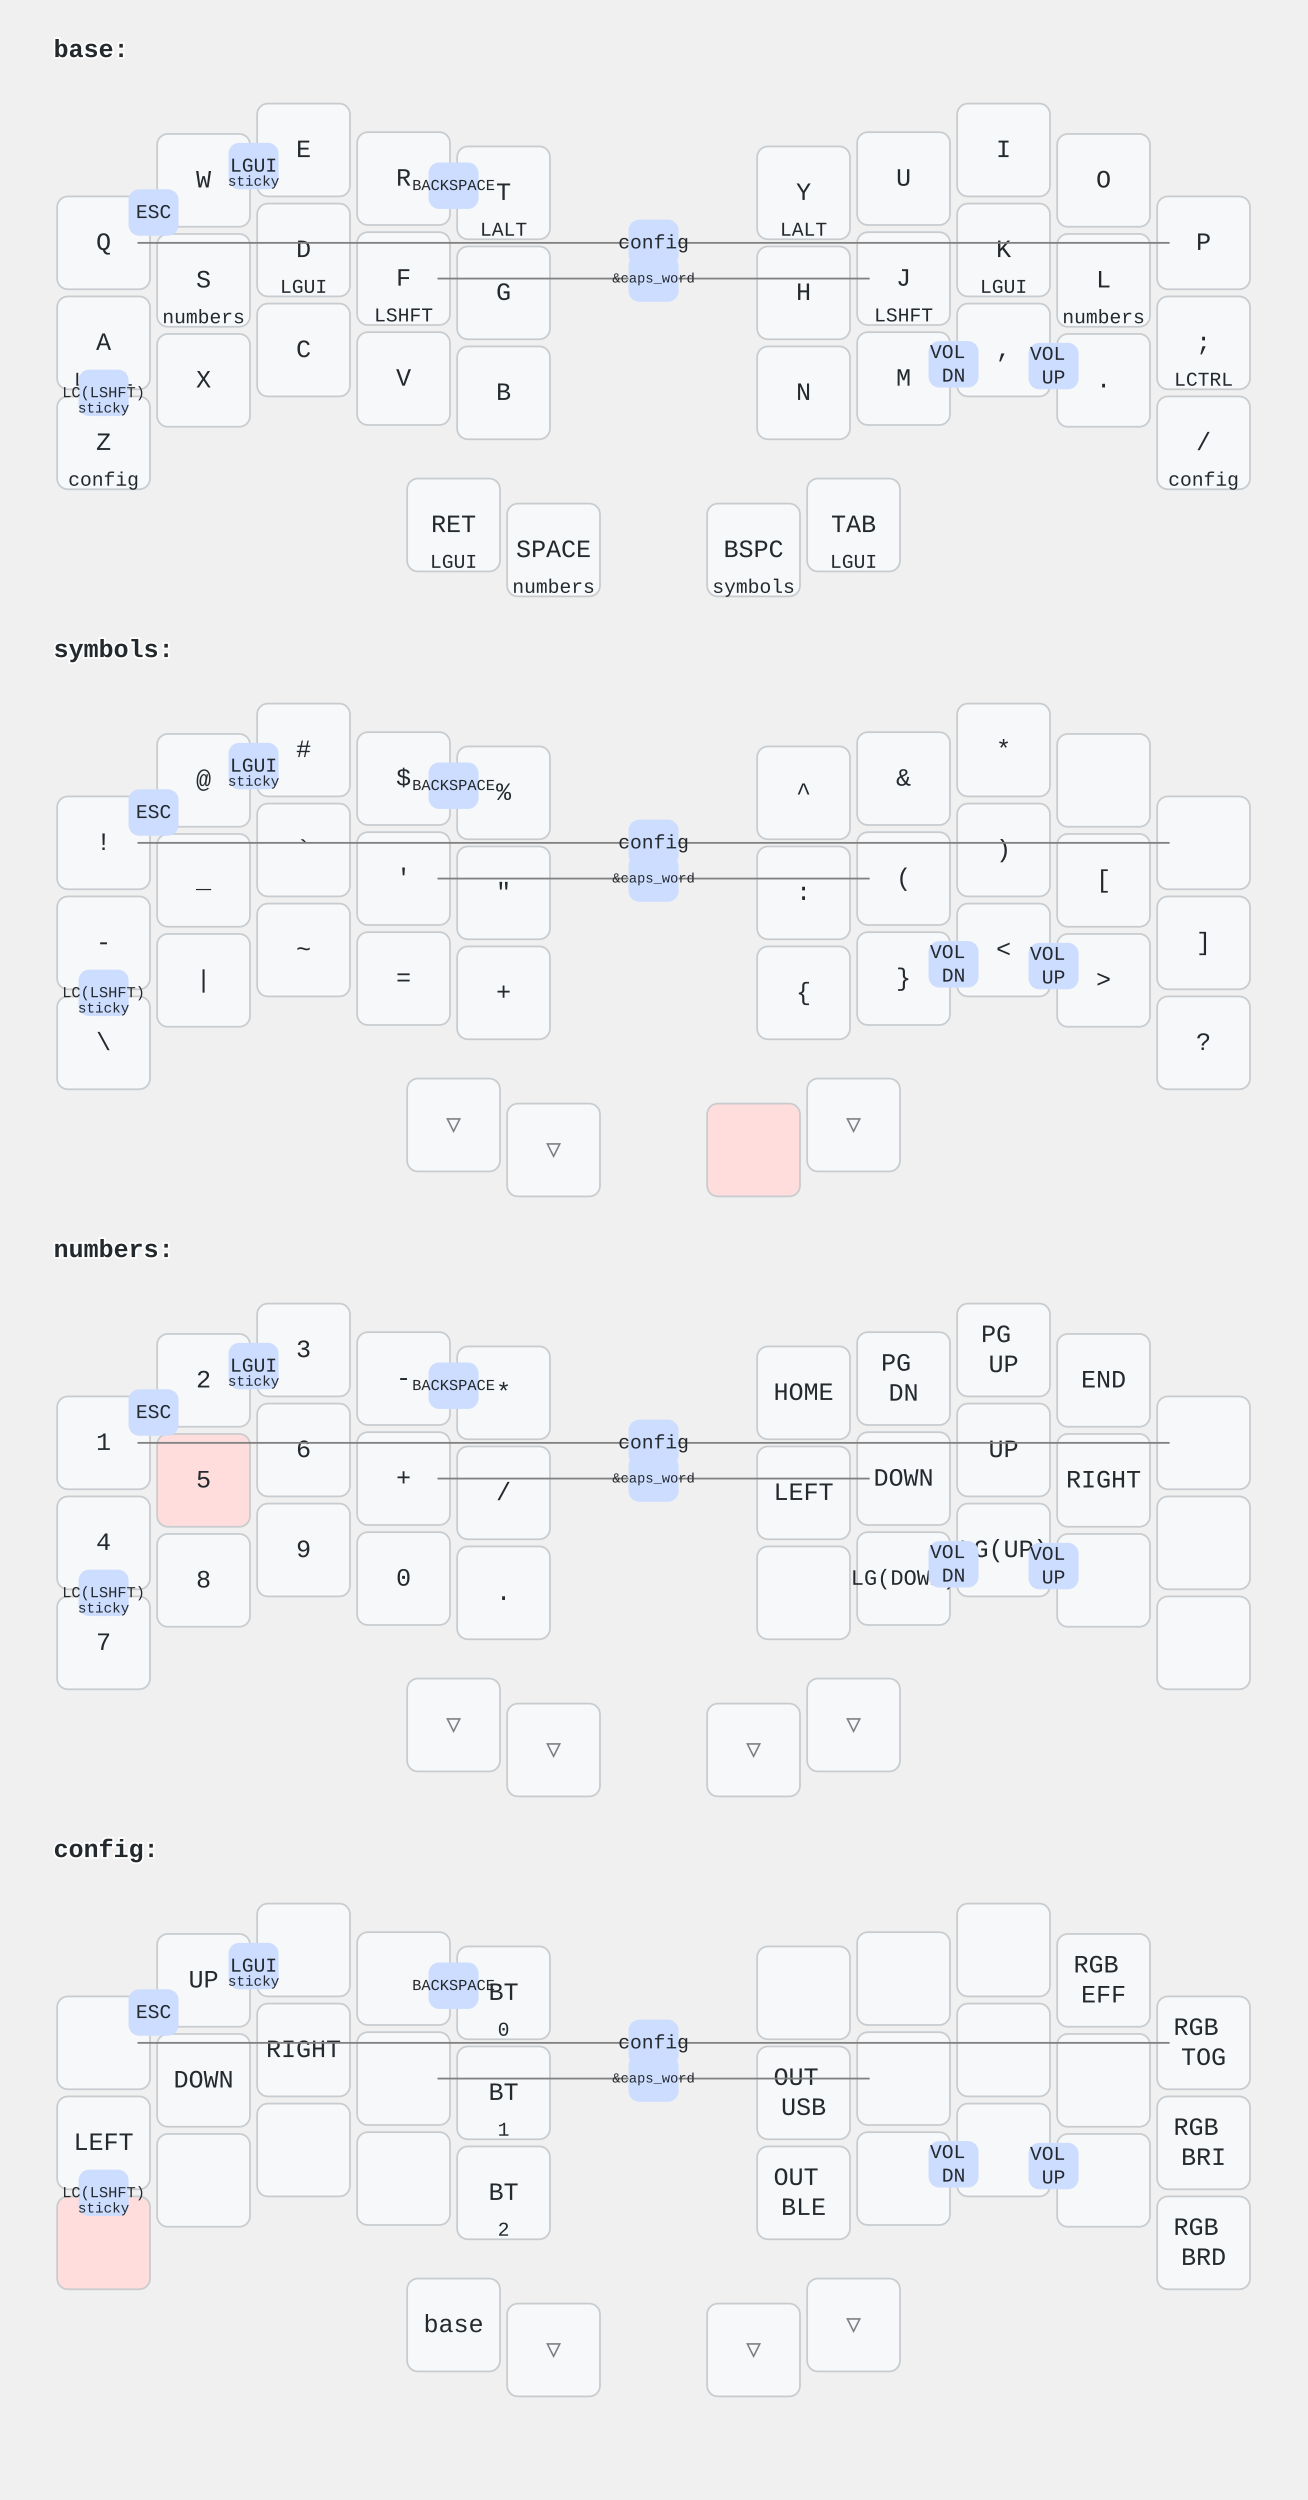
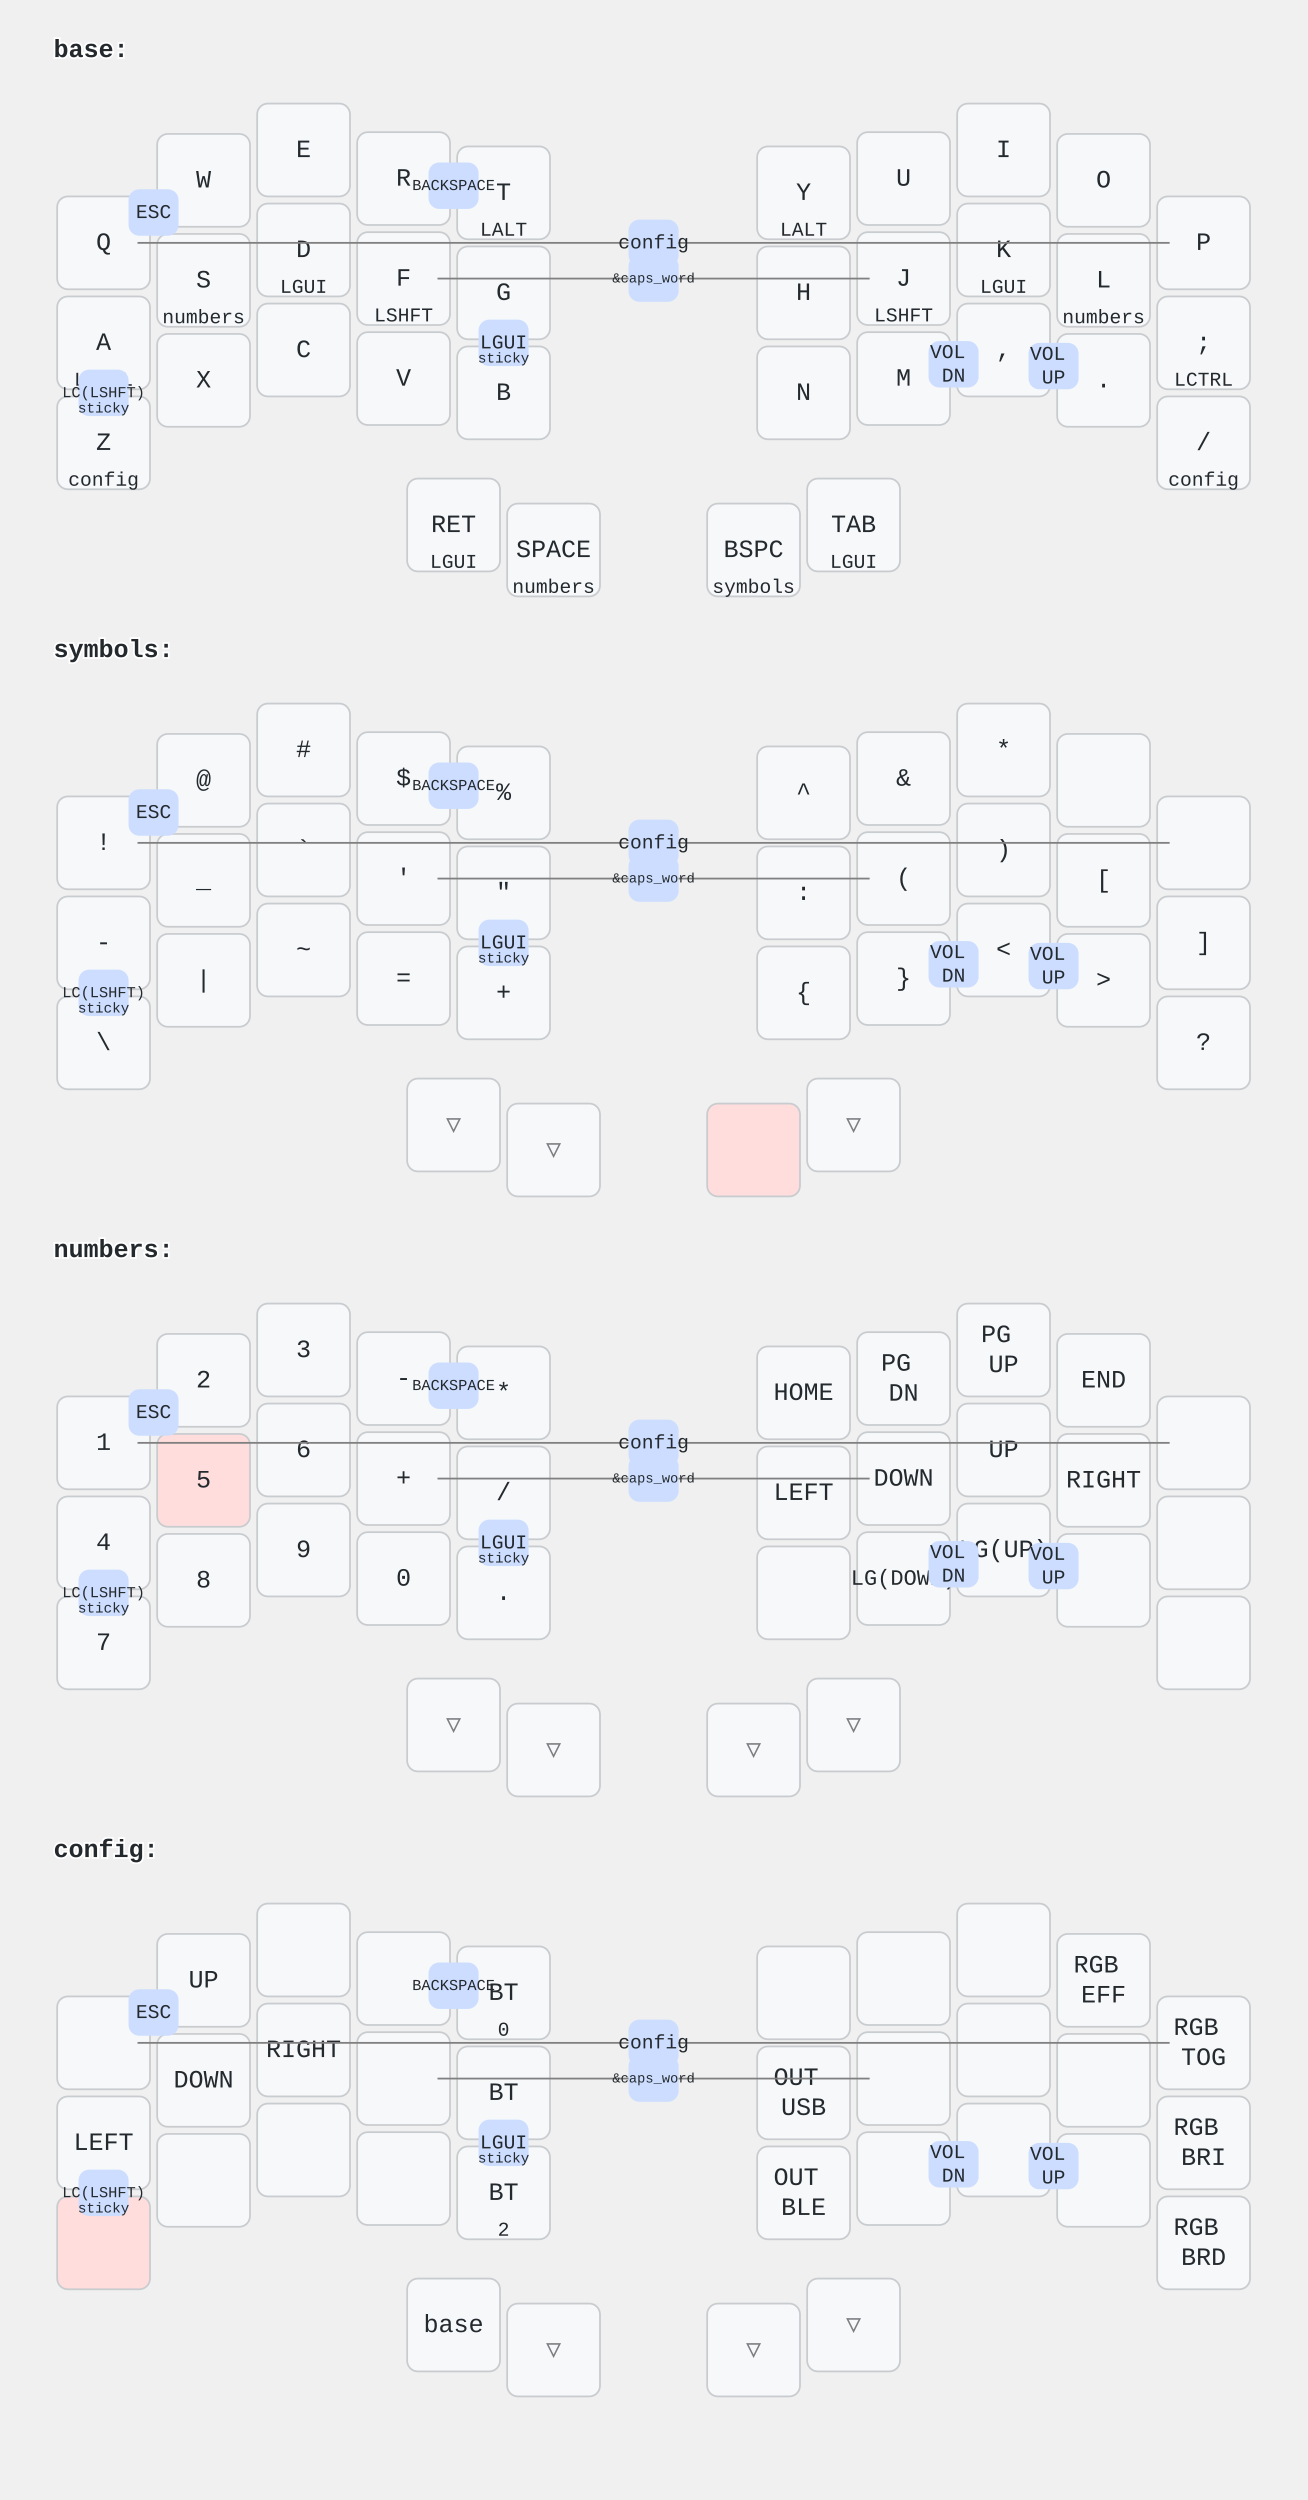
<svg xmlns="http://www.w3.org/2000/svg" width="732" height="1400" viewBox="0 0 732 1400" class="keymap">
  <style>/* inherit to force styles through use tags */
svg path {
    fill: inherit;
}

/* font and background color specifications */
svg.keymap {
    font-family: SFMono-Regular,Consolas,Liberation Mono,Menlo,monospace;
    font-size: 14px;
    font-kerning: normal;
    text-rendering: optimizeLegibility;
    fill: #24292e;
}

/* default key styling */
rect.key {
    fill: #f6f8fa;
    stroke: #c9cccf;
    stroke-width: 1;
}

/* default key side styling, only used is draw_key_sides is set */
rect.side {
    filter: brightness(90%);
}

/* color accent for combo boxes */
rect.combo, rect.combo-separate {
    fill: #cdf;
}

/* color accent for held keys */
rect.held, rect.combo.held {
    fill: #fdd;
}

/* color accent for ghost (optional) keys */
rect.ghost, rect.combo.ghost {
    stroke-dasharray: 4, 4;
    stroke-width: 2;
}

text {
    text-anchor: middle;
    dominant-baseline: middle;
}

/* styling for layer labels */
text.label {
    font-weight: bold;
    text-anchor: start;
    stroke: white;
    stroke-width: 2;
    paint-order: stroke;
}

/* styling for combo tap, and key hold/shifted label text */
text.combo, text.hold, text.shifted {
    font-size: 11px;
}

text.hold {
    text-anchor: middle;
    dominant-baseline: auto;
}

text.shifted {
    text-anchor: middle;
    dominant-baseline: hanging;
}

/* styling for hold/shifted label text in combo box */
text.combo.hold, text.combo.shifted {
    font-size: 8px;
}

/* lighter symbol for transparent keys */
text.trans {
    fill: #7b7e81;
}

/* styling for combo dendrons */
path.combo {
    stroke-width: 1;
    stroke: gray;
    fill: none;
}

/* Start Tabler Icons Cleanup */
/* cannot use height/width with glyphs */
.icon-tabler &gt; path {
    fill: inherit;
    stroke: inherit;
    stroke-width: 2;
}
/* hide tabler's default box */
.icon-tabler &gt; path[stroke="none"][fill="none"] {
    visibility: hidden;
}
/* End Tabler Icons Cleanup */
</style>
  <g transform="translate(30, 0)" class="layer-base">
    <text x="0" y="28" class="label">base:</text>
    <g transform="translate(0, 56)">
      <g transform="translate(28, 80)" class="key keypos-0">
        <rect rx="6" ry="6" x="-26" y="-26" width="52" height="52" class="key" />
        <text x="0" y="0" class="key tap">Q</text>
      </g>
      <g transform="translate(84, 45)" class="key keypos-1">
        <rect rx="6" ry="6" x="-26" y="-26" width="52" height="52" class="key" />
        <text x="0" y="0" class="key tap">W</text>
      </g>
      <g transform="translate(140, 28)" class="key keypos-2">
        <rect rx="6" ry="6" x="-26" y="-26" width="52" height="52" class="key" />
        <text x="0" y="0" class="key tap">E</text>
      </g>
      <g transform="translate(196, 44)" class="key keypos-3">
        <rect rx="6" ry="6" x="-26" y="-26" width="52" height="52" class="key" />
        <text x="0" y="0" class="key tap">R</text>
      </g>
      <g transform="translate(252, 52)" class="key keypos-4">
        <rect rx="6" ry="6" x="-26" y="-26" width="52" height="52" class="key" />
        <text x="0" y="0" class="key tap">T</text>
        <text x="0" y="24" class="key hold">LALT</text>
      </g>
      <g transform="translate(420, 52)" class="key keypos-5">
        <rect rx="6" ry="6" x="-26" y="-26" width="52" height="52" class="key" />
        <text x="0" y="0" class="key tap">Y</text>
        <text x="0" y="24" class="key hold">LALT</text>
      </g>
      <g transform="translate(476, 44)" class="key keypos-6">
        <rect rx="6" ry="6" x="-26" y="-26" width="52" height="52" class="key" />
        <text x="0" y="0" class="key tap">U</text>
      </g>
      <g transform="translate(532, 28)" class="key keypos-7">
        <rect rx="6" ry="6" x="-26" y="-26" width="52" height="52" class="key" />
        <text x="0" y="0" class="key tap">I</text>
      </g>
      <g transform="translate(588, 45)" class="key keypos-8">
        <rect rx="6" ry="6" x="-26" y="-26" width="52" height="52" class="key" />
        <text x="0" y="0" class="key tap">O</text>
      </g>
      <g transform="translate(644, 80)" class="key keypos-9">
        <rect rx="6" ry="6" x="-26" y="-26" width="52" height="52" class="key" />
        <text x="0" y="0" class="key tap">P</text>
      </g>
      <g transform="translate(28, 136)" class="key keypos-10">
        <rect rx="6" ry="6" x="-26" y="-26" width="52" height="52" class="key" />
        <text x="0" y="0" class="key tap">A</text>
        <text x="0" y="24" class="key hold">LCTRL</text>
      </g>
      <g transform="translate(84, 101)" class="key keypos-11">
        <rect rx="6" ry="6" x="-26" y="-26" width="52" height="52" class="key" />
        <text x="0" y="0" class="key tap">S</text>
        <text x="0" y="24" class="key hold">numbers</text>
      </g>
      <g transform="translate(140, 84)" class="key keypos-12">
        <rect rx="6" ry="6" x="-26" y="-26" width="52" height="52" class="key" />
        <text x="0" y="0" class="key tap">D</text>
        <text x="0" y="24" class="key hold">LGUI</text>
      </g>
      <g transform="translate(196, 100)" class="key keypos-13">
        <rect rx="6" ry="6" x="-26" y="-26" width="52" height="52" class="key" />
        <text x="0" y="0" class="key tap">F</text>
        <text x="0" y="24" class="key hold">LSHFT</text>
      </g>
      <g transform="translate(252, 108)" class="key keypos-14">
        <rect rx="6" ry="6" x="-26" y="-26" width="52" height="52" class="key" />
        <text x="0" y="0" class="key tap">G</text>
      </g>
      <g transform="translate(420, 108)" class="key keypos-15">
        <rect rx="6" ry="6" x="-26" y="-26" width="52" height="52" class="key" />
        <text x="0" y="0" class="key tap">H</text>
      </g>
      <g transform="translate(476, 100)" class="key keypos-16">
        <rect rx="6" ry="6" x="-26" y="-26" width="52" height="52" class="key" />
        <text x="0" y="0" class="key tap">J</text>
        <text x="0" y="24" class="key hold">LSHFT</text>
      </g>
      <g transform="translate(532, 84)" class="key keypos-17">
        <rect rx="6" ry="6" x="-26" y="-26" width="52" height="52" class="key" />
        <text x="0" y="0" class="key tap">K</text>
        <text x="0" y="24" class="key hold">LGUI</text>
      </g>
      <g transform="translate(588, 101)" class="key keypos-18">
        <rect rx="6" ry="6" x="-26" y="-26" width="52" height="52" class="key" />
        <text x="0" y="0" class="key tap">L</text>
        <text x="0" y="24" class="key hold">numbers</text>
      </g>
      <g transform="translate(644, 136)" class="key keypos-19">
        <rect rx="6" ry="6" x="-26" y="-26" width="52" height="52" class="key" />
        <text x="0" y="0" class="key tap">;</text>
        <text x="0" y="24" class="key hold">LCTRL</text>
      </g>
      <g transform="translate(28, 192)" class="key keypos-20">
        <rect rx="6" ry="6" x="-26" y="-26" width="52" height="52" class="key" />
        <text x="0" y="0" class="key tap">Z</text>
        <text x="0" y="24" class="key hold">config</text>
      </g>
      <g transform="translate(84, 157)" class="key keypos-21">
        <rect rx="6" ry="6" x="-26" y="-26" width="52" height="52" class="key" />
        <text x="0" y="0" class="key tap">X</text>
      </g>
      <g transform="translate(140, 140)" class="key keypos-22">
        <rect rx="6" ry="6" x="-26" y="-26" width="52" height="52" class="key" />
        <text x="0" y="0" class="key tap">C</text>
      </g>
      <g transform="translate(196, 156)" class="key keypos-23">
        <rect rx="6" ry="6" x="-26" y="-26" width="52" height="52" class="key" />
        <text x="0" y="0" class="key tap">V</text>
      </g>
      <g transform="translate(252, 164)" class="key keypos-24">
        <rect rx="6" ry="6" x="-26" y="-26" width="52" height="52" class="key" />
        <text x="0" y="0" class="key tap">B</text>
      </g>
      <g transform="translate(420, 164)" class="key keypos-25">
        <rect rx="6" ry="6" x="-26" y="-26" width="52" height="52" class="key" />
        <text x="0" y="0" class="key tap">N</text>
      </g>
      <g transform="translate(476, 156)" class="key keypos-26">
        <rect rx="6" ry="6" x="-26" y="-26" width="52" height="52" class="key" />
        <text x="0" y="0" class="key tap">M</text>
      </g>
      <g transform="translate(532, 140)" class="key keypos-27">
        <rect rx="6" ry="6" x="-26" y="-26" width="52" height="52" class="key" />
        <text x="0" y="0" class="key tap">,</text>
      </g>
      <g transform="translate(588, 157)" class="key keypos-28">
        <rect rx="6" ry="6" x="-26" y="-26" width="52" height="52" class="key" />
        <text x="0" y="0" class="key tap">.</text>
      </g>
      <g transform="translate(644, 192)" class="key keypos-29">
        <rect rx="6" ry="6" x="-26" y="-26" width="52" height="52" class="key" />
        <text x="0" y="0" class="key tap">/</text>
        <text x="0" y="24" class="key hold">config</text>
      </g>
      <g transform="translate(224, 238)" class="key keypos-30">
        <rect rx="6" ry="6" x="-26" y="-26" width="52" height="52" class="key" />
        <text x="0" y="0" class="key tap">RET</text>
        <text x="0" y="24" class="key hold">LGUI</text>
      </g>
      <g transform="translate(280, 252)" class="key keypos-31">
        <rect rx="6" ry="6" x="-26" y="-26" width="52" height="52" class="key" />
        <text x="0" y="0" class="key tap">SPACE</text>
        <text x="0" y="24" class="key hold">numbers</text>
      </g>
      <g transform="translate(392, 252)" class="key keypos-32">
        <rect rx="6" ry="6" x="-26" y="-26" width="52" height="52" class="key" />
        <text x="0" y="0" class="key tap">BSPC</text>
        <text x="0" y="24" class="key hold">symbols</text>
      </g>
      <g transform="translate(448, 238)" class="key keypos-33">
        <rect rx="6" ry="6" x="-26" y="-26" width="52" height="52" class="key" />
        <text x="0" y="0" class="key tap">TAB</text>
        <text x="0" y="24" class="key hold">LGUI</text>
      </g>
      <g class="combo combopos-0">
        <rect rx="6" ry="6" x="42" y="50" width="28" height="26" class="combo" />
        <text x="56" y="63" class="combo tap">ESC</text>
      </g>
      <g class="combo combopos-1">
-         <rect rx="6" ry="6" x="98" y="24" width="28" height="26" class="combo" />
-         <text x="112" y="37" class="combo tap">LGUI</text>
-         <text x="112" y="48" class="combo hold">sticky</text>
+         <rect rx="6" ry="6" x="238" y="123" width="28" height="26" class="combo" />
+         <text x="252" y="136" class="combo tap">LGUI</text>
+         <text x="252" y="147" class="combo hold">sticky</text>
      </g>
      <g class="combo combopos-2">
        <rect rx="6" ry="6" x="210" y="35" width="28" height="26" class="combo" />
        <text x="224" y="48" class="combo tap">
          <tspan style="font-size: 78%">BACKSPACE</tspan>
        </text>
      </g>
      <g class="combo combopos-3">
        <rect rx="6" ry="6" x="490" y="135" width="28" height="26" class="combo" />
        <text x="504" y="148" class="combo tap">
          <tspan x="504" dy="-0.6em">VOL</tspan>
          <tspan x="504" dy="1.2em">DN</tspan>
        </text>
      </g>
      <g class="combo combopos-4">
        <rect rx="6" ry="6" x="546" y="136" width="28" height="26" class="combo" />
        <text x="560" y="149" class="combo tap">
          <tspan x="560" dy="-0.6em">VOL</tspan>
          <tspan x="560" dy="1.2em">UP</tspan>
        </text>
      </g>
      <g class="combo combopos-5">
        <path d="M336,100 l-121,0" class="combo" />
        <path d="M336,100 l121,0" class="combo" />
        <rect rx="6" ry="6" x="322" y="87" width="28" height="26" class="combo" />
        <text x="336" y="100" class="combo tap">
          <tspan style="font-size: 70%">&amp;caps_word</tspan>
        </text>
      </g>
      <g class="combo combopos-6">
        <rect rx="6" ry="6" x="14" y="151" width="28" height="26" class="combo" />
        <text x="28" y="164" class="combo tap">
          <tspan style="font-size: 78%">LC(LSHFT)</tspan>
        </text>
        <text x="28" y="175" class="combo hold">sticky</text>
      </g>
      <g class="combo combopos-7">
        <path d="M336,80 l-289,0" class="combo" />
        <path d="M336,80 l289,0" class="combo" />
        <rect rx="6" ry="6" x="322" y="67" width="28" height="26" class="combo" />
        <text x="336" y="80" class="combo tap">config</text>
      </g>
    </g>
  </g>
  <g transform="translate(30, 336)" class="layer-symbols">
    <text x="0" y="28" class="label">symbols:</text>
    <g transform="translate(0, 56)">
      <g transform="translate(28, 80)" class="key keypos-0">
        <rect rx="6" ry="6" x="-26" y="-26" width="52" height="52" class="key" />
        <text x="0" y="0" class="key tap">!</text>
      </g>
      <g transform="translate(84, 45)" class="key keypos-1">
        <rect rx="6" ry="6" x="-26" y="-26" width="52" height="52" class="key" />
        <text x="0" y="0" class="key tap">@</text>
      </g>
      <g transform="translate(140, 28)" class="key keypos-2">
        <rect rx="6" ry="6" x="-26" y="-26" width="52" height="52" class="key" />
        <text x="0" y="0" class="key tap">#</text>
      </g>
      <g transform="translate(196, 44)" class="key keypos-3">
        <rect rx="6" ry="6" x="-26" y="-26" width="52" height="52" class="key" />
        <text x="0" y="0" class="key tap">$</text>
      </g>
      <g transform="translate(252, 52)" class="key keypos-4">
        <rect rx="6" ry="6" x="-26" y="-26" width="52" height="52" class="key" />
        <text x="0" y="0" class="key tap">%</text>
      </g>
      <g transform="translate(420, 52)" class="key keypos-5">
        <rect rx="6" ry="6" x="-26" y="-26" width="52" height="52" class="key" />
        <text x="0" y="0" class="key tap">^</text>
      </g>
      <g transform="translate(476, 44)" class="key keypos-6">
        <rect rx="6" ry="6" x="-26" y="-26" width="52" height="52" class="key" />
        <text x="0" y="0" class="key tap">&amp;</text>
      </g>
      <g transform="translate(532, 28)" class="key keypos-7">
        <rect rx="6" ry="6" x="-26" y="-26" width="52" height="52" class="key" />
        <text x="0" y="0" class="key tap">*</text>
      </g>
      <g transform="translate(588, 45)" class="key keypos-8">
        <rect rx="6" ry="6" x="-26" y="-26" width="52" height="52" class="key" />
      </g>
      <g transform="translate(644, 80)" class="key keypos-9">
        <rect rx="6" ry="6" x="-26" y="-26" width="52" height="52" class="key" />
      </g>
      <g transform="translate(28, 136)" class="key keypos-10">
        <rect rx="6" ry="6" x="-26" y="-26" width="52" height="52" class="key" />
        <text x="0" y="0" class="key tap">-</text>
      </g>
      <g transform="translate(84, 101)" class="key keypos-11">
        <rect rx="6" ry="6" x="-26" y="-26" width="52" height="52" class="key" />
        <text x="0" y="0" class="key tap">_</text>
      </g>
      <g transform="translate(140, 84)" class="key keypos-12">
        <rect rx="6" ry="6" x="-26" y="-26" width="52" height="52" class="key" />
        <text x="0" y="0" class="key tap">`</text>
      </g>
      <g transform="translate(196, 100)" class="key keypos-13">
        <rect rx="6" ry="6" x="-26" y="-26" width="52" height="52" class="key" />
        <text x="0" y="0" class="key tap">'</text>
      </g>
      <g transform="translate(252, 108)" class="key keypos-14">
        <rect rx="6" ry="6" x="-26" y="-26" width="52" height="52" class="key" />
        <text x="0" y="0" class="key tap">"</text>
      </g>
      <g transform="translate(420, 108)" class="key keypos-15">
        <rect rx="6" ry="6" x="-26" y="-26" width="52" height="52" class="key" />
        <text x="0" y="0" class="key tap">:</text>
      </g>
      <g transform="translate(476, 100)" class="key keypos-16">
        <rect rx="6" ry="6" x="-26" y="-26" width="52" height="52" class="key" />
        <text x="0" y="0" class="key tap">(</text>
      </g>
      <g transform="translate(532, 84)" class="key keypos-17">
        <rect rx="6" ry="6" x="-26" y="-26" width="52" height="52" class="key" />
        <text x="0" y="0" class="key tap">)</text>
      </g>
      <g transform="translate(588, 101)" class="key keypos-18">
        <rect rx="6" ry="6" x="-26" y="-26" width="52" height="52" class="key" />
        <text x="0" y="0" class="key tap">[</text>
      </g>
      <g transform="translate(644, 136)" class="key keypos-19">
        <rect rx="6" ry="6" x="-26" y="-26" width="52" height="52" class="key" />
        <text x="0" y="0" class="key tap">]</text>
      </g>
      <g transform="translate(28, 192)" class="key keypos-20">
        <rect rx="6" ry="6" x="-26" y="-26" width="52" height="52" class="key" />
        <text x="0" y="0" class="key tap">\</text>
      </g>
      <g transform="translate(84, 157)" class="key keypos-21">
        <rect rx="6" ry="6" x="-26" y="-26" width="52" height="52" class="key" />
        <text x="0" y="0" class="key tap">|</text>
      </g>
      <g transform="translate(140, 140)" class="key keypos-22">
        <rect rx="6" ry="6" x="-26" y="-26" width="52" height="52" class="key" />
        <text x="0" y="0" class="key tap">~</text>
      </g>
      <g transform="translate(196, 156)" class="key keypos-23">
        <rect rx="6" ry="6" x="-26" y="-26" width="52" height="52" class="key" />
        <text x="0" y="0" class="key tap">=</text>
      </g>
      <g transform="translate(252, 164)" class="key keypos-24">
        <rect rx="6" ry="6" x="-26" y="-26" width="52" height="52" class="key" />
        <text x="0" y="0" class="key tap">+</text>
      </g>
      <g transform="translate(420, 164)" class="key keypos-25">
        <rect rx="6" ry="6" x="-26" y="-26" width="52" height="52" class="key" />
        <text x="0" y="0" class="key tap">{</text>
      </g>
      <g transform="translate(476, 156)" class="key keypos-26">
        <rect rx="6" ry="6" x="-26" y="-26" width="52" height="52" class="key" />
        <text x="0" y="0" class="key tap">}</text>
      </g>
      <g transform="translate(532, 140)" class="key keypos-27">
        <rect rx="6" ry="6" x="-26" y="-26" width="52" height="52" class="key" />
        <text x="0" y="0" class="key tap">&lt;</text>
      </g>
      <g transform="translate(588, 157)" class="key keypos-28">
        <rect rx="6" ry="6" x="-26" y="-26" width="52" height="52" class="key" />
        <text x="0" y="0" class="key tap">&gt;</text>
      </g>
      <g transform="translate(644, 192)" class="key keypos-29">
        <rect rx="6" ry="6" x="-26" y="-26" width="52" height="52" class="key" />
        <text x="0" y="0" class="key tap">?</text>
      </g>
      <g transform="translate(224, 238)" class="key trans keypos-30">
        <rect rx="6" ry="6" x="-26" y="-26" width="52" height="52" class="key trans" />
        <text x="0" y="0" class="key trans tap">▽</text>
      </g>
      <g transform="translate(280, 252)" class="key trans keypos-31">
        <rect rx="6" ry="6" x="-26" y="-26" width="52" height="52" class="key trans" />
        <text x="0" y="0" class="key trans tap">▽</text>
      </g>
      <g transform="translate(392, 252)" class="key held keypos-32">
        <rect rx="6" ry="6" x="-26" y="-26" width="52" height="52" class="key held" />
      </g>
      <g transform="translate(448, 238)" class="key trans keypos-33">
        <rect rx="6" ry="6" x="-26" y="-26" width="52" height="52" class="key trans" />
        <text x="0" y="0" class="key trans tap">▽</text>
      </g>
      <g class="combo combopos-0">
        <rect rx="6" ry="6" x="42" y="50" width="28" height="26" class="combo" />
        <text x="56" y="63" class="combo tap">ESC</text>
      </g>
      <g class="combo combopos-1">
-         <rect rx="6" ry="6" x="98" y="24" width="28" height="26" class="combo" />
-         <text x="112" y="37" class="combo tap">LGUI</text>
-         <text x="112" y="48" class="combo hold">sticky</text>
+         <rect rx="6" ry="6" x="238" y="123" width="28" height="26" class="combo" />
+         <text x="252" y="136" class="combo tap">LGUI</text>
+         <text x="252" y="147" class="combo hold">sticky</text>
      </g>
      <g class="combo combopos-2">
        <rect rx="6" ry="6" x="210" y="35" width="28" height="26" class="combo" />
        <text x="224" y="48" class="combo tap">
          <tspan style="font-size: 78%">BACKSPACE</tspan>
        </text>
      </g>
      <g class="combo combopos-3">
        <rect rx="6" ry="6" x="490" y="135" width="28" height="26" class="combo" />
        <text x="504" y="148" class="combo tap">
          <tspan x="504" dy="-0.6em">VOL</tspan>
          <tspan x="504" dy="1.2em">DN</tspan>
        </text>
      </g>
      <g class="combo combopos-4">
        <rect rx="6" ry="6" x="546" y="136" width="28" height="26" class="combo" />
        <text x="560" y="149" class="combo tap">
          <tspan x="560" dy="-0.6em">VOL</tspan>
          <tspan x="560" dy="1.2em">UP</tspan>
        </text>
      </g>
      <g class="combo combopos-5">
        <path d="M336,100 l-121,0" class="combo" />
        <path d="M336,100 l121,0" class="combo" />
        <rect rx="6" ry="6" x="322" y="87" width="28" height="26" class="combo" />
        <text x="336" y="100" class="combo tap">
          <tspan style="font-size: 70%">&amp;caps_word</tspan>
        </text>
      </g>
      <g class="combo combopos-6">
        <rect rx="6" ry="6" x="14" y="151" width="28" height="26" class="combo" />
        <text x="28" y="164" class="combo tap">
          <tspan style="font-size: 78%">LC(LSHFT)</tspan>
        </text>
        <text x="28" y="175" class="combo hold">sticky</text>
      </g>
      <g class="combo combopos-7">
        <path d="M336,80 l-289,0" class="combo" />
        <path d="M336,80 l289,0" class="combo" />
        <rect rx="6" ry="6" x="322" y="67" width="28" height="26" class="combo" />
        <text x="336" y="80" class="combo tap">config</text>
      </g>
    </g>
  </g>
  <g transform="translate(30, 672)" class="layer-numbers">
    <text x="0" y="28" class="label">numbers:</text>
    <g transform="translate(0, 56)">
      <g transform="translate(28, 80)" class="key keypos-0">
        <rect rx="6" ry="6" x="-26" y="-26" width="52" height="52" class="key" />
        <text x="0" y="0" class="key tap">1</text>
      </g>
      <g transform="translate(84, 45)" class="key keypos-1">
        <rect rx="6" ry="6" x="-26" y="-26" width="52" height="52" class="key" />
        <text x="0" y="0" class="key tap">2</text>
      </g>
      <g transform="translate(140, 28)" class="key keypos-2">
        <rect rx="6" ry="6" x="-26" y="-26" width="52" height="52" class="key" />
        <text x="0" y="0" class="key tap">3</text>
      </g>
      <g transform="translate(196, 44)" class="key keypos-3">
        <rect rx="6" ry="6" x="-26" y="-26" width="52" height="52" class="key" />
        <text x="0" y="0" class="key tap">-</text>
      </g>
      <g transform="translate(252, 52)" class="key keypos-4">
        <rect rx="6" ry="6" x="-26" y="-26" width="52" height="52" class="key" />
        <text x="0" y="0" class="key tap">*</text>
      </g>
      <g transform="translate(420, 52)" class="key keypos-5">
        <rect rx="6" ry="6" x="-26" y="-26" width="52" height="52" class="key" />
        <text x="0" y="0" class="key tap">HOME</text>
      </g>
      <g transform="translate(476, 44)" class="key keypos-6">
        <rect rx="6" ry="6" x="-26" y="-26" width="52" height="52" class="key" />
        <text x="0" y="0" class="key tap">
          <tspan x="0" dy="-0.6em">PG</tspan>
          <tspan x="0" dy="1.2em">DN</tspan>
        </text>
      </g>
      <g transform="translate(532, 28)" class="key keypos-7">
        <rect rx="6" ry="6" x="-26" y="-26" width="52" height="52" class="key" />
        <text x="0" y="0" class="key tap">
          <tspan x="0" dy="-0.6em">PG</tspan>
          <tspan x="0" dy="1.2em">UP</tspan>
        </text>
      </g>
      <g transform="translate(588, 45)" class="key keypos-8">
        <rect rx="6" ry="6" x="-26" y="-26" width="52" height="52" class="key" />
        <text x="0" y="0" class="key tap">END</text>
      </g>
      <g transform="translate(644, 80)" class="key keypos-9">
        <rect rx="6" ry="6" x="-26" y="-26" width="52" height="52" class="key" />
      </g>
      <g transform="translate(28, 136)" class="key keypos-10">
        <rect rx="6" ry="6" x="-26" y="-26" width="52" height="52" class="key" />
        <text x="0" y="0" class="key tap">4</text>
      </g>
      <g transform="translate(84, 101)" class="key held keypos-11">
        <rect rx="6" ry="6" x="-26" y="-26" width="52" height="52" class="key held" />
        <text x="0" y="0" class="key held tap">5</text>
      </g>
      <g transform="translate(140, 84)" class="key keypos-12">
        <rect rx="6" ry="6" x="-26" y="-26" width="52" height="52" class="key" />
        <text x="0" y="0" class="key tap">6</text>
      </g>
      <g transform="translate(196, 100)" class="key keypos-13">
        <rect rx="6" ry="6" x="-26" y="-26" width="52" height="52" class="key" />
        <text x="0" y="0" class="key tap">+</text>
      </g>
      <g transform="translate(252, 108)" class="key keypos-14">
        <rect rx="6" ry="6" x="-26" y="-26" width="52" height="52" class="key" />
        <text x="0" y="0" class="key tap">/</text>
      </g>
      <g transform="translate(420, 108)" class="key keypos-15">
        <rect rx="6" ry="6" x="-26" y="-26" width="52" height="52" class="key" />
        <text x="0" y="0" class="key tap">LEFT</text>
      </g>
      <g transform="translate(476, 100)" class="key keypos-16">
        <rect rx="6" ry="6" x="-26" y="-26" width="52" height="52" class="key" />
        <text x="0" y="0" class="key tap">DOWN</text>
      </g>
      <g transform="translate(532, 84)" class="key keypos-17">
        <rect rx="6" ry="6" x="-26" y="-26" width="52" height="52" class="key" />
        <text x="0" y="0" class="key tap">UP</text>
      </g>
      <g transform="translate(588, 101)" class="key keypos-18">
        <rect rx="6" ry="6" x="-26" y="-26" width="52" height="52" class="key" />
        <text x="0" y="0" class="key tap">RIGHT</text>
      </g>
      <g transform="translate(644, 136)" class="key keypos-19">
        <rect rx="6" ry="6" x="-26" y="-26" width="52" height="52" class="key" />
      </g>
      <g transform="translate(28, 192)" class="key keypos-20">
        <rect rx="6" ry="6" x="-26" y="-26" width="52" height="52" class="key" />
        <text x="0" y="0" class="key tap">7</text>
      </g>
      <g transform="translate(84, 157)" class="key keypos-21">
        <rect rx="6" ry="6" x="-26" y="-26" width="52" height="52" class="key" />
        <text x="0" y="0" class="key tap">8</text>
      </g>
      <g transform="translate(140, 140)" class="key keypos-22">
        <rect rx="6" ry="6" x="-26" y="-26" width="52" height="52" class="key" />
        <text x="0" y="0" class="key tap">9</text>
      </g>
      <g transform="translate(196, 156)" class="key keypos-23">
        <rect rx="6" ry="6" x="-26" y="-26" width="52" height="52" class="key" />
        <text x="0" y="0" class="key tap">0</text>
      </g>
      <g transform="translate(252, 164)" class="key keypos-24">
        <rect rx="6" ry="6" x="-26" y="-26" width="52" height="52" class="key" />
        <text x="0" y="0" class="key tap">.</text>
      </g>
      <g transform="translate(420, 164)" class="key keypos-25">
        <rect rx="6" ry="6" x="-26" y="-26" width="52" height="52" class="key" />
      </g>
      <g transform="translate(476, 156)" class="key keypos-26">
        <rect rx="6" ry="6" x="-26" y="-26" width="52" height="52" class="key" />
        <text x="0" y="0" class="key tap">
          <tspan style="font-size: 88%">LG(DOWN)</tspan>
        </text>
      </g>
      <g transform="translate(532, 140)" class="key keypos-27">
        <rect rx="6" ry="6" x="-26" y="-26" width="52" height="52" class="key" />
        <text x="0" y="0" class="key tap">LG(UP)</text>
      </g>
      <g transform="translate(588, 157)" class="key keypos-28">
        <rect rx="6" ry="6" x="-26" y="-26" width="52" height="52" class="key" />
      </g>
      <g transform="translate(644, 192)" class="key keypos-29">
        <rect rx="6" ry="6" x="-26" y="-26" width="52" height="52" class="key" />
      </g>
      <g transform="translate(224, 238)" class="key trans keypos-30">
        <rect rx="6" ry="6" x="-26" y="-26" width="52" height="52" class="key trans" />
        <text x="0" y="0" class="key trans tap">▽</text>
      </g>
      <g transform="translate(280, 252)" class="key trans keypos-31">
        <rect rx="6" ry="6" x="-26" y="-26" width="52" height="52" class="key trans" />
        <text x="0" y="0" class="key trans tap">▽</text>
      </g>
      <g transform="translate(392, 252)" class="key trans keypos-32">
        <rect rx="6" ry="6" x="-26" y="-26" width="52" height="52" class="key trans" />
        <text x="0" y="0" class="key trans tap">▽</text>
      </g>
      <g transform="translate(448, 238)" class="key trans keypos-33">
        <rect rx="6" ry="6" x="-26" y="-26" width="52" height="52" class="key trans" />
        <text x="0" y="0" class="key trans tap">▽</text>
      </g>
      <g class="combo combopos-0">
        <rect rx="6" ry="6" x="42" y="50" width="28" height="26" class="combo" />
        <text x="56" y="63" class="combo tap">ESC</text>
      </g>
      <g class="combo combopos-1">
-         <rect rx="6" ry="6" x="98" y="24" width="28" height="26" class="combo" />
-         <text x="112" y="37" class="combo tap">LGUI</text>
-         <text x="112" y="48" class="combo hold">sticky</text>
+         <rect rx="6" ry="6" x="238" y="123" width="28" height="26" class="combo" />
+         <text x="252" y="136" class="combo tap">LGUI</text>
+         <text x="252" y="147" class="combo hold">sticky</text>
      </g>
      <g class="combo combopos-2">
        <rect rx="6" ry="6" x="210" y="35" width="28" height="26" class="combo" />
        <text x="224" y="48" class="combo tap">
          <tspan style="font-size: 78%">BACKSPACE</tspan>
        </text>
      </g>
      <g class="combo combopos-3">
        <rect rx="6" ry="6" x="490" y="135" width="28" height="26" class="combo" />
        <text x="504" y="148" class="combo tap">
          <tspan x="504" dy="-0.6em">VOL</tspan>
          <tspan x="504" dy="1.2em">DN</tspan>
        </text>
      </g>
      <g class="combo combopos-4">
        <rect rx="6" ry="6" x="546" y="136" width="28" height="26" class="combo" />
        <text x="560" y="149" class="combo tap">
          <tspan x="560" dy="-0.6em">VOL</tspan>
          <tspan x="560" dy="1.2em">UP</tspan>
        </text>
      </g>
      <g class="combo combopos-5">
        <path d="M336,100 l-121,0" class="combo" />
        <path d="M336,100 l121,0" class="combo" />
        <rect rx="6" ry="6" x="322" y="87" width="28" height="26" class="combo" />
        <text x="336" y="100" class="combo tap">
          <tspan style="font-size: 70%">&amp;caps_word</tspan>
        </text>
      </g>
      <g class="combo combopos-6">
        <rect rx="6" ry="6" x="14" y="151" width="28" height="26" class="combo" />
        <text x="28" y="164" class="combo tap">
          <tspan style="font-size: 78%">LC(LSHFT)</tspan>
        </text>
        <text x="28" y="175" class="combo hold">sticky</text>
      </g>
      <g class="combo combopos-7">
        <path d="M336,80 l-289,0" class="combo" />
        <path d="M336,80 l289,0" class="combo" />
        <rect rx="6" ry="6" x="322" y="67" width="28" height="26" class="combo" />
        <text x="336" y="80" class="combo tap">config</text>
      </g>
    </g>
  </g>
  <g transform="translate(30, 1008)" class="layer-config">
    <text x="0" y="28" class="label">config:</text>
    <g transform="translate(0, 56)">
      <g transform="translate(28, 80)" class="key keypos-0">
        <rect rx="6" ry="6" x="-26" y="-26" width="52" height="52" class="key" />
      </g>
      <g transform="translate(84, 45)" class="key keypos-1">
        <rect rx="6" ry="6" x="-26" y="-26" width="52" height="52" class="key" />
        <text x="0" y="0" class="key tap">UP</text>
      </g>
      <g transform="translate(140, 28)" class="key keypos-2">
        <rect rx="6" ry="6" x="-26" y="-26" width="52" height="52" class="key" />
      </g>
      <g transform="translate(196, 44)" class="key keypos-3">
        <rect rx="6" ry="6" x="-26" y="-26" width="52" height="52" class="key" />
      </g>
      <g transform="translate(252, 52)" class="key keypos-4">
        <rect rx="6" ry="6" x="-26" y="-26" width="52" height="52" class="key" />
        <text x="0" y="0" class="key tap">BT</text>
        <text x="0" y="24" class="key hold">0</text>
      </g>
      <g transform="translate(420, 52)" class="key keypos-5">
        <rect rx="6" ry="6" x="-26" y="-26" width="52" height="52" class="key" />
      </g>
      <g transform="translate(476, 44)" class="key keypos-6">
        <rect rx="6" ry="6" x="-26" y="-26" width="52" height="52" class="key" />
      </g>
      <g transform="translate(532, 28)" class="key keypos-7">
        <rect rx="6" ry="6" x="-26" y="-26" width="52" height="52" class="key" />
      </g>
      <g transform="translate(588, 45)" class="key keypos-8">
        <rect rx="6" ry="6" x="-26" y="-26" width="52" height="52" class="key" />
        <text x="0" y="0" class="key tap">
          <tspan x="0" dy="-0.6em">RGB</tspan>
          <tspan x="0" dy="1.2em">EFF</tspan>
        </text>
      </g>
      <g transform="translate(644, 80)" class="key keypos-9">
        <rect rx="6" ry="6" x="-26" y="-26" width="52" height="52" class="key" />
        <text x="0" y="0" class="key tap">
          <tspan x="0" dy="-0.6em">RGB</tspan>
          <tspan x="0" dy="1.2em">TOG</tspan>
        </text>
      </g>
      <g transform="translate(28, 136)" class="key keypos-10">
        <rect rx="6" ry="6" x="-26" y="-26" width="52" height="52" class="key" />
        <text x="0" y="0" class="key tap">LEFT</text>
      </g>
      <g transform="translate(84, 101)" class="key keypos-11">
        <rect rx="6" ry="6" x="-26" y="-26" width="52" height="52" class="key" />
        <text x="0" y="0" class="key tap">DOWN</text>
      </g>
      <g transform="translate(140, 84)" class="key keypos-12">
        <rect rx="6" ry="6" x="-26" y="-26" width="52" height="52" class="key" />
        <text x="0" y="0" class="key tap">RIGHT</text>
      </g>
      <g transform="translate(196, 100)" class="key keypos-13">
        <rect rx="6" ry="6" x="-26" y="-26" width="52" height="52" class="key" />
      </g>
      <g transform="translate(252, 108)" class="key keypos-14">
        <rect rx="6" ry="6" x="-26" y="-26" width="52" height="52" class="key" />
        <text x="0" y="0" class="key tap">BT</text>
        <text x="0" y="24" class="key hold">1</text>
      </g>
      <g transform="translate(420, 108)" class="key keypos-15">
        <rect rx="6" ry="6" x="-26" y="-26" width="52" height="52" class="key" />
        <text x="0" y="0" class="key tap">
          <tspan x="0" dy="-0.6em">OUT</tspan>
          <tspan x="0" dy="1.2em">USB</tspan>
        </text>
      </g>
      <g transform="translate(476, 100)" class="key keypos-16">
        <rect rx="6" ry="6" x="-26" y="-26" width="52" height="52" class="key" />
      </g>
      <g transform="translate(532, 84)" class="key keypos-17">
        <rect rx="6" ry="6" x="-26" y="-26" width="52" height="52" class="key" />
      </g>
      <g transform="translate(588, 101)" class="key keypos-18">
        <rect rx="6" ry="6" x="-26" y="-26" width="52" height="52" class="key" />
      </g>
      <g transform="translate(644, 136)" class="key keypos-19">
        <rect rx="6" ry="6" x="-26" y="-26" width="52" height="52" class="key" />
        <text x="0" y="0" class="key tap">
          <tspan x="0" dy="-0.6em">RGB</tspan>
          <tspan x="0" dy="1.2em">BRI</tspan>
        </text>
      </g>
      <g transform="translate(28, 192)" class="key held keypos-20">
        <rect rx="6" ry="6" x="-26" y="-26" width="52" height="52" class="key held" />
      </g>
      <g transform="translate(84, 157)" class="key keypos-21">
        <rect rx="6" ry="6" x="-26" y="-26" width="52" height="52" class="key" />
      </g>
      <g transform="translate(140, 140)" class="key keypos-22">
        <rect rx="6" ry="6" x="-26" y="-26" width="52" height="52" class="key" />
      </g>
      <g transform="translate(196, 156)" class="key keypos-23">
        <rect rx="6" ry="6" x="-26" y="-26" width="52" height="52" class="key" />
      </g>
      <g transform="translate(252, 164)" class="key keypos-24">
        <rect rx="6" ry="6" x="-26" y="-26" width="52" height="52" class="key" />
        <text x="0" y="0" class="key tap">BT</text>
        <text x="0" y="24" class="key hold">2</text>
      </g>
      <g transform="translate(420, 164)" class="key keypos-25">
        <rect rx="6" ry="6" x="-26" y="-26" width="52" height="52" class="key" />
        <text x="0" y="0" class="key tap">
          <tspan x="0" dy="-0.6em">OUT</tspan>
          <tspan x="0" dy="1.2em">BLE</tspan>
        </text>
      </g>
      <g transform="translate(476, 156)" class="key keypos-26">
        <rect rx="6" ry="6" x="-26" y="-26" width="52" height="52" class="key" />
      </g>
      <g transform="translate(532, 140)" class="key keypos-27">
        <rect rx="6" ry="6" x="-26" y="-26" width="52" height="52" class="key" />
      </g>
      <g transform="translate(588, 157)" class="key keypos-28">
        <rect rx="6" ry="6" x="-26" y="-26" width="52" height="52" class="key" />
      </g>
      <g transform="translate(644, 192)" class="key keypos-29">
        <rect rx="6" ry="6" x="-26" y="-26" width="52" height="52" class="key" />
        <text x="0" y="0" class="key tap">
          <tspan x="0" dy="-0.6em">RGB</tspan>
          <tspan x="0" dy="1.2em">BRD</tspan>
        </text>
      </g>
      <g transform="translate(224, 238)" class="key keypos-30">
        <rect rx="6" ry="6" x="-26" y="-26" width="52" height="52" class="key" />
        <text x="0" y="0" class="key tap">base</text>
      </g>
      <g transform="translate(280, 252)" class="key trans keypos-31">
        <rect rx="6" ry="6" x="-26" y="-26" width="52" height="52" class="key trans" />
        <text x="0" y="0" class="key trans tap">▽</text>
      </g>
      <g transform="translate(392, 252)" class="key trans keypos-32">
        <rect rx="6" ry="6" x="-26" y="-26" width="52" height="52" class="key trans" />
        <text x="0" y="0" class="key trans tap">▽</text>
      </g>
      <g transform="translate(448, 238)" class="key trans keypos-33">
        <rect rx="6" ry="6" x="-26" y="-26" width="52" height="52" class="key trans" />
        <text x="0" y="0" class="key trans tap">▽</text>
      </g>
      <g class="combo combopos-0">
        <rect rx="6" ry="6" x="42" y="50" width="28" height="26" class="combo" />
        <text x="56" y="63" class="combo tap">ESC</text>
      </g>
      <g class="combo combopos-1">
-         <rect rx="6" ry="6" x="98" y="24" width="28" height="26" class="combo" />
-         <text x="112" y="37" class="combo tap">LGUI</text>
-         <text x="112" y="48" class="combo hold">sticky</text>
+         <rect rx="6" ry="6" x="238" y="123" width="28" height="26" class="combo" />
+         <text x="252" y="136" class="combo tap">LGUI</text>
+         <text x="252" y="147" class="combo hold">sticky</text>
      </g>
      <g class="combo combopos-2">
        <rect rx="6" ry="6" x="210" y="35" width="28" height="26" class="combo" />
        <text x="224" y="48" class="combo tap">
          <tspan style="font-size: 78%">BACKSPACE</tspan>
        </text>
      </g>
      <g class="combo combopos-3">
        <rect rx="6" ry="6" x="490" y="135" width="28" height="26" class="combo" />
        <text x="504" y="148" class="combo tap">
          <tspan x="504" dy="-0.6em">VOL</tspan>
          <tspan x="504" dy="1.2em">DN</tspan>
        </text>
      </g>
      <g class="combo combopos-4">
        <rect rx="6" ry="6" x="546" y="136" width="28" height="26" class="combo" />
        <text x="560" y="149" class="combo tap">
          <tspan x="560" dy="-0.6em">VOL</tspan>
          <tspan x="560" dy="1.2em">UP</tspan>
        </text>
      </g>
      <g class="combo combopos-5">
        <path d="M336,100 l-121,0" class="combo" />
        <path d="M336,100 l121,0" class="combo" />
        <rect rx="6" ry="6" x="322" y="87" width="28" height="26" class="combo" />
        <text x="336" y="100" class="combo tap">
          <tspan style="font-size: 70%">&amp;caps_word</tspan>
        </text>
      </g>
      <g class="combo combopos-6">
        <rect rx="6" ry="6" x="14" y="151" width="28" height="26" class="combo" />
        <text x="28" y="164" class="combo tap">
          <tspan style="font-size: 78%">LC(LSHFT)</tspan>
        </text>
        <text x="28" y="175" class="combo hold">sticky</text>
      </g>
      <g class="combo combopos-7">
        <path d="M336,80 l-289,0" class="combo" />
        <path d="M336,80 l289,0" class="combo" />
        <rect rx="6" ry="6" x="322" y="67" width="28" height="26" class="combo" />
        <text x="336" y="80" class="combo tap">config</text>
      </g>
    </g>
  </g>
</svg>
